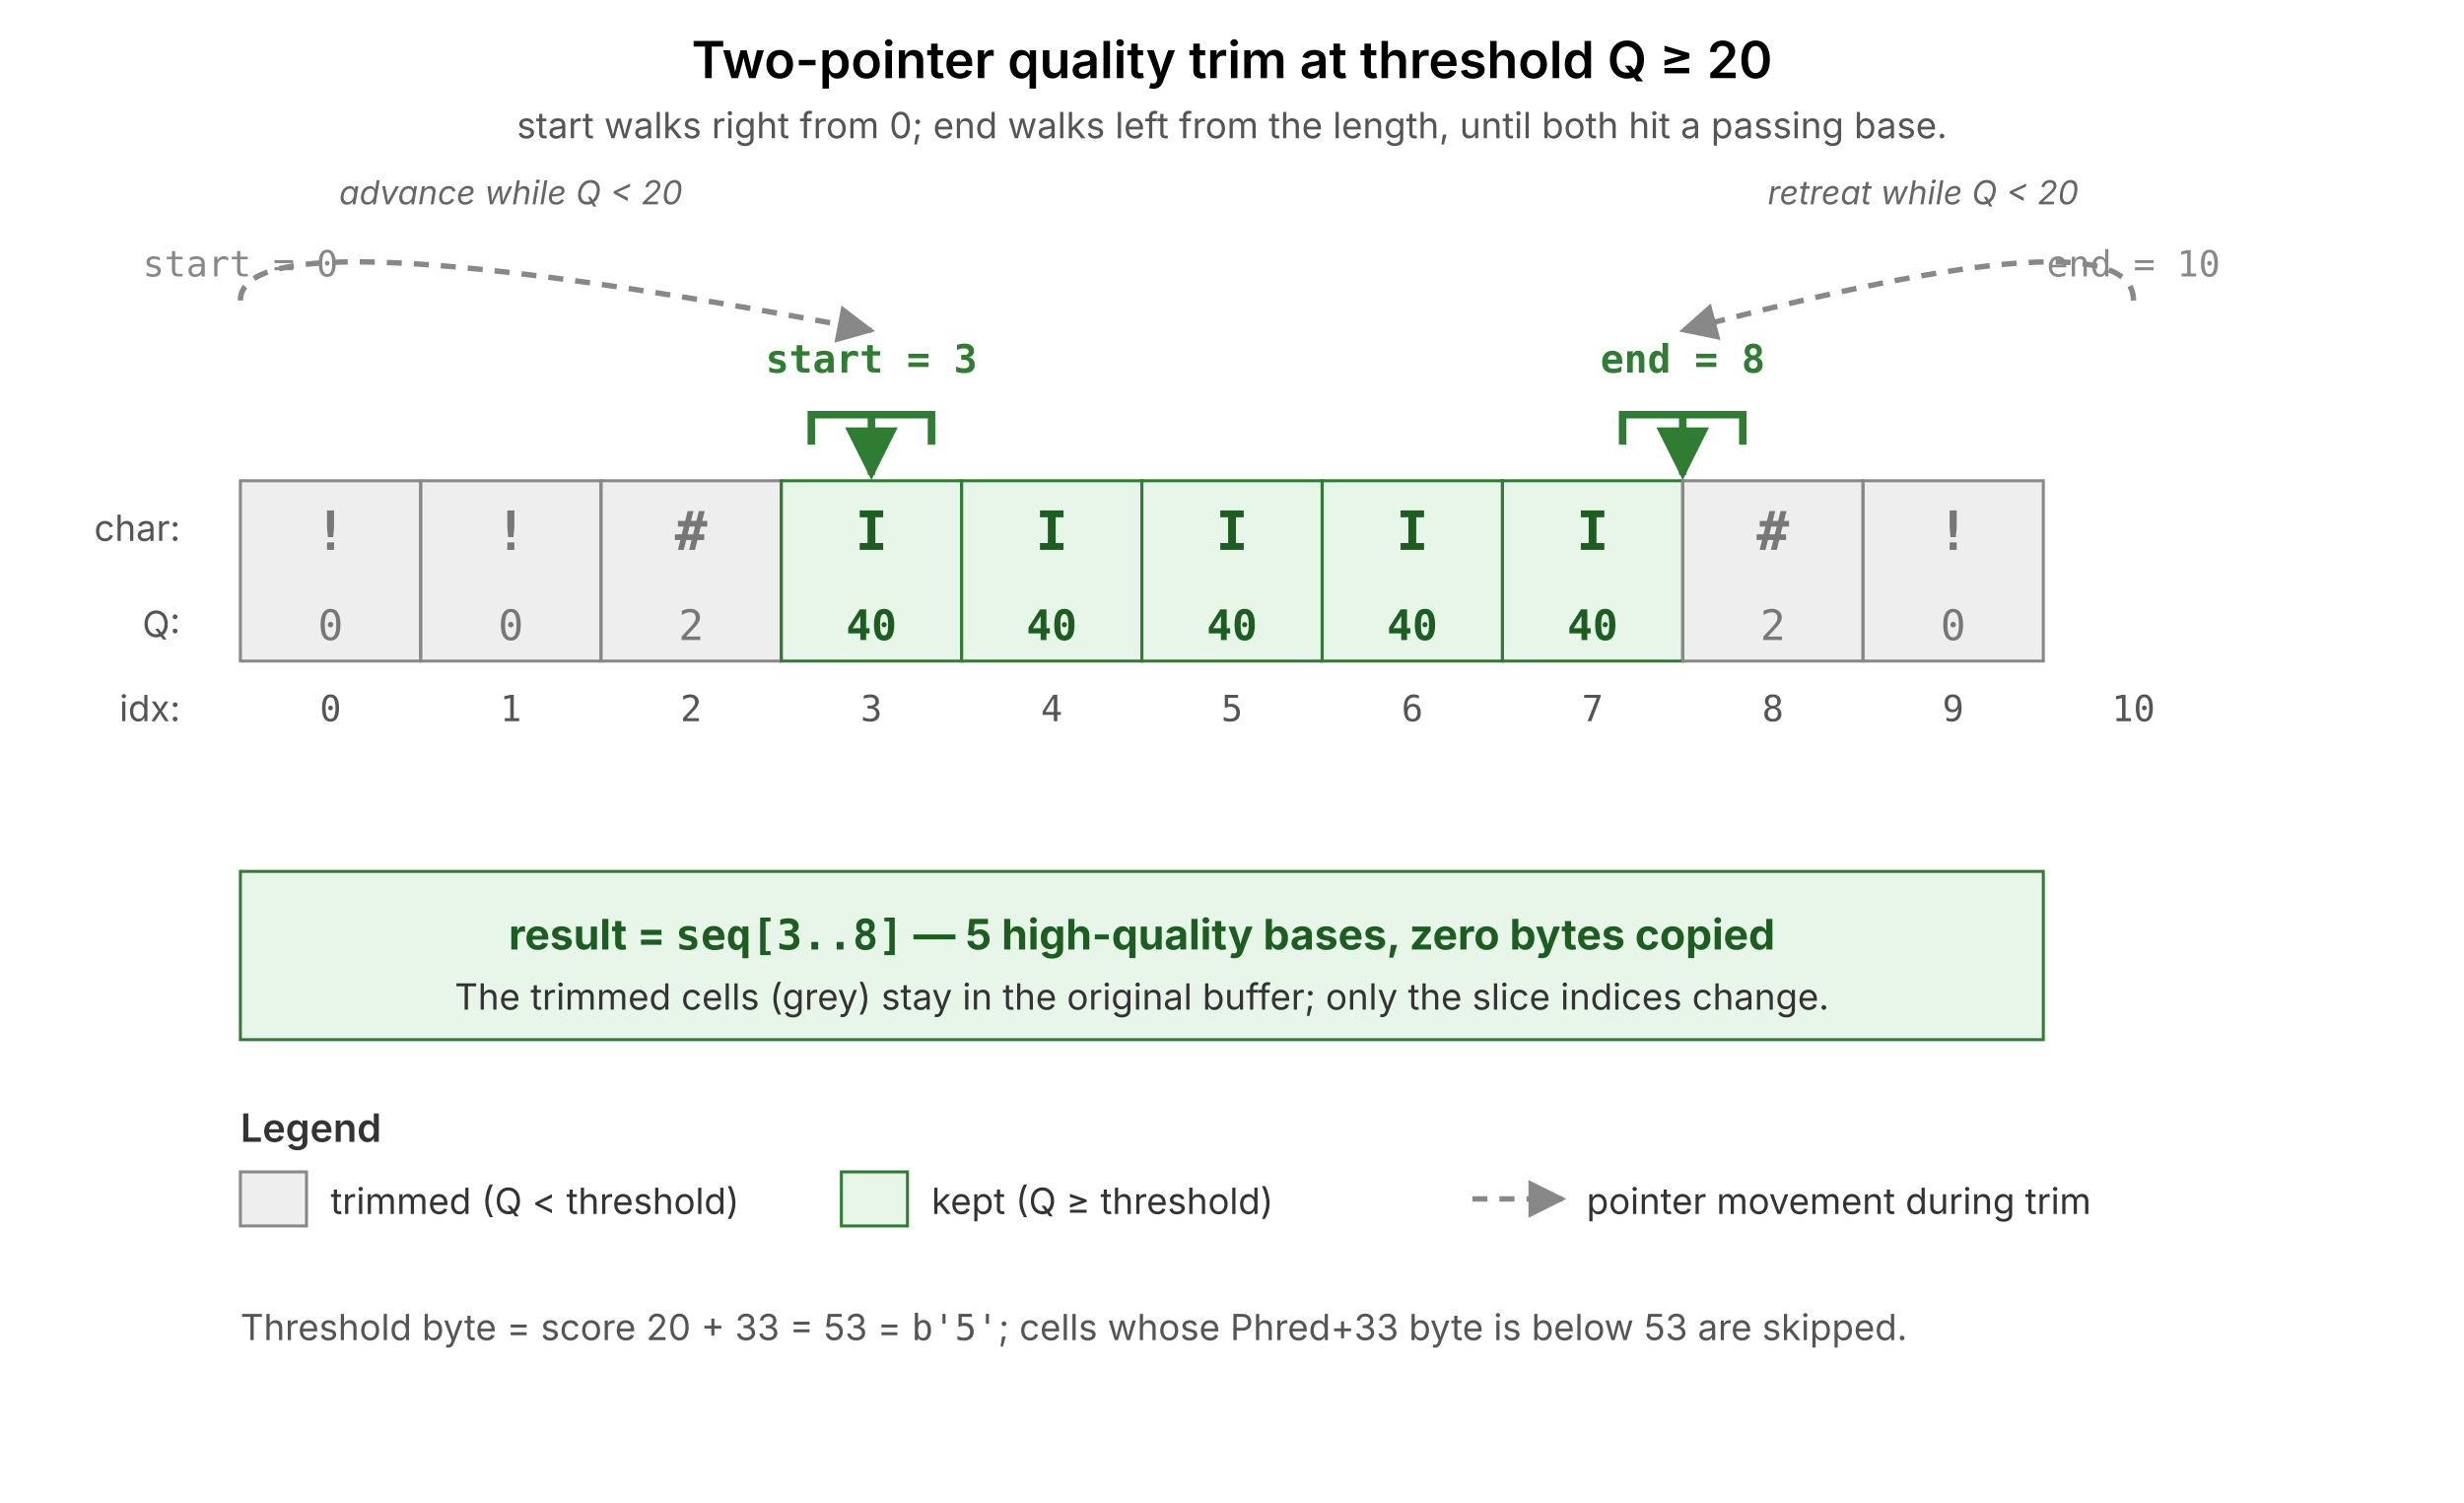
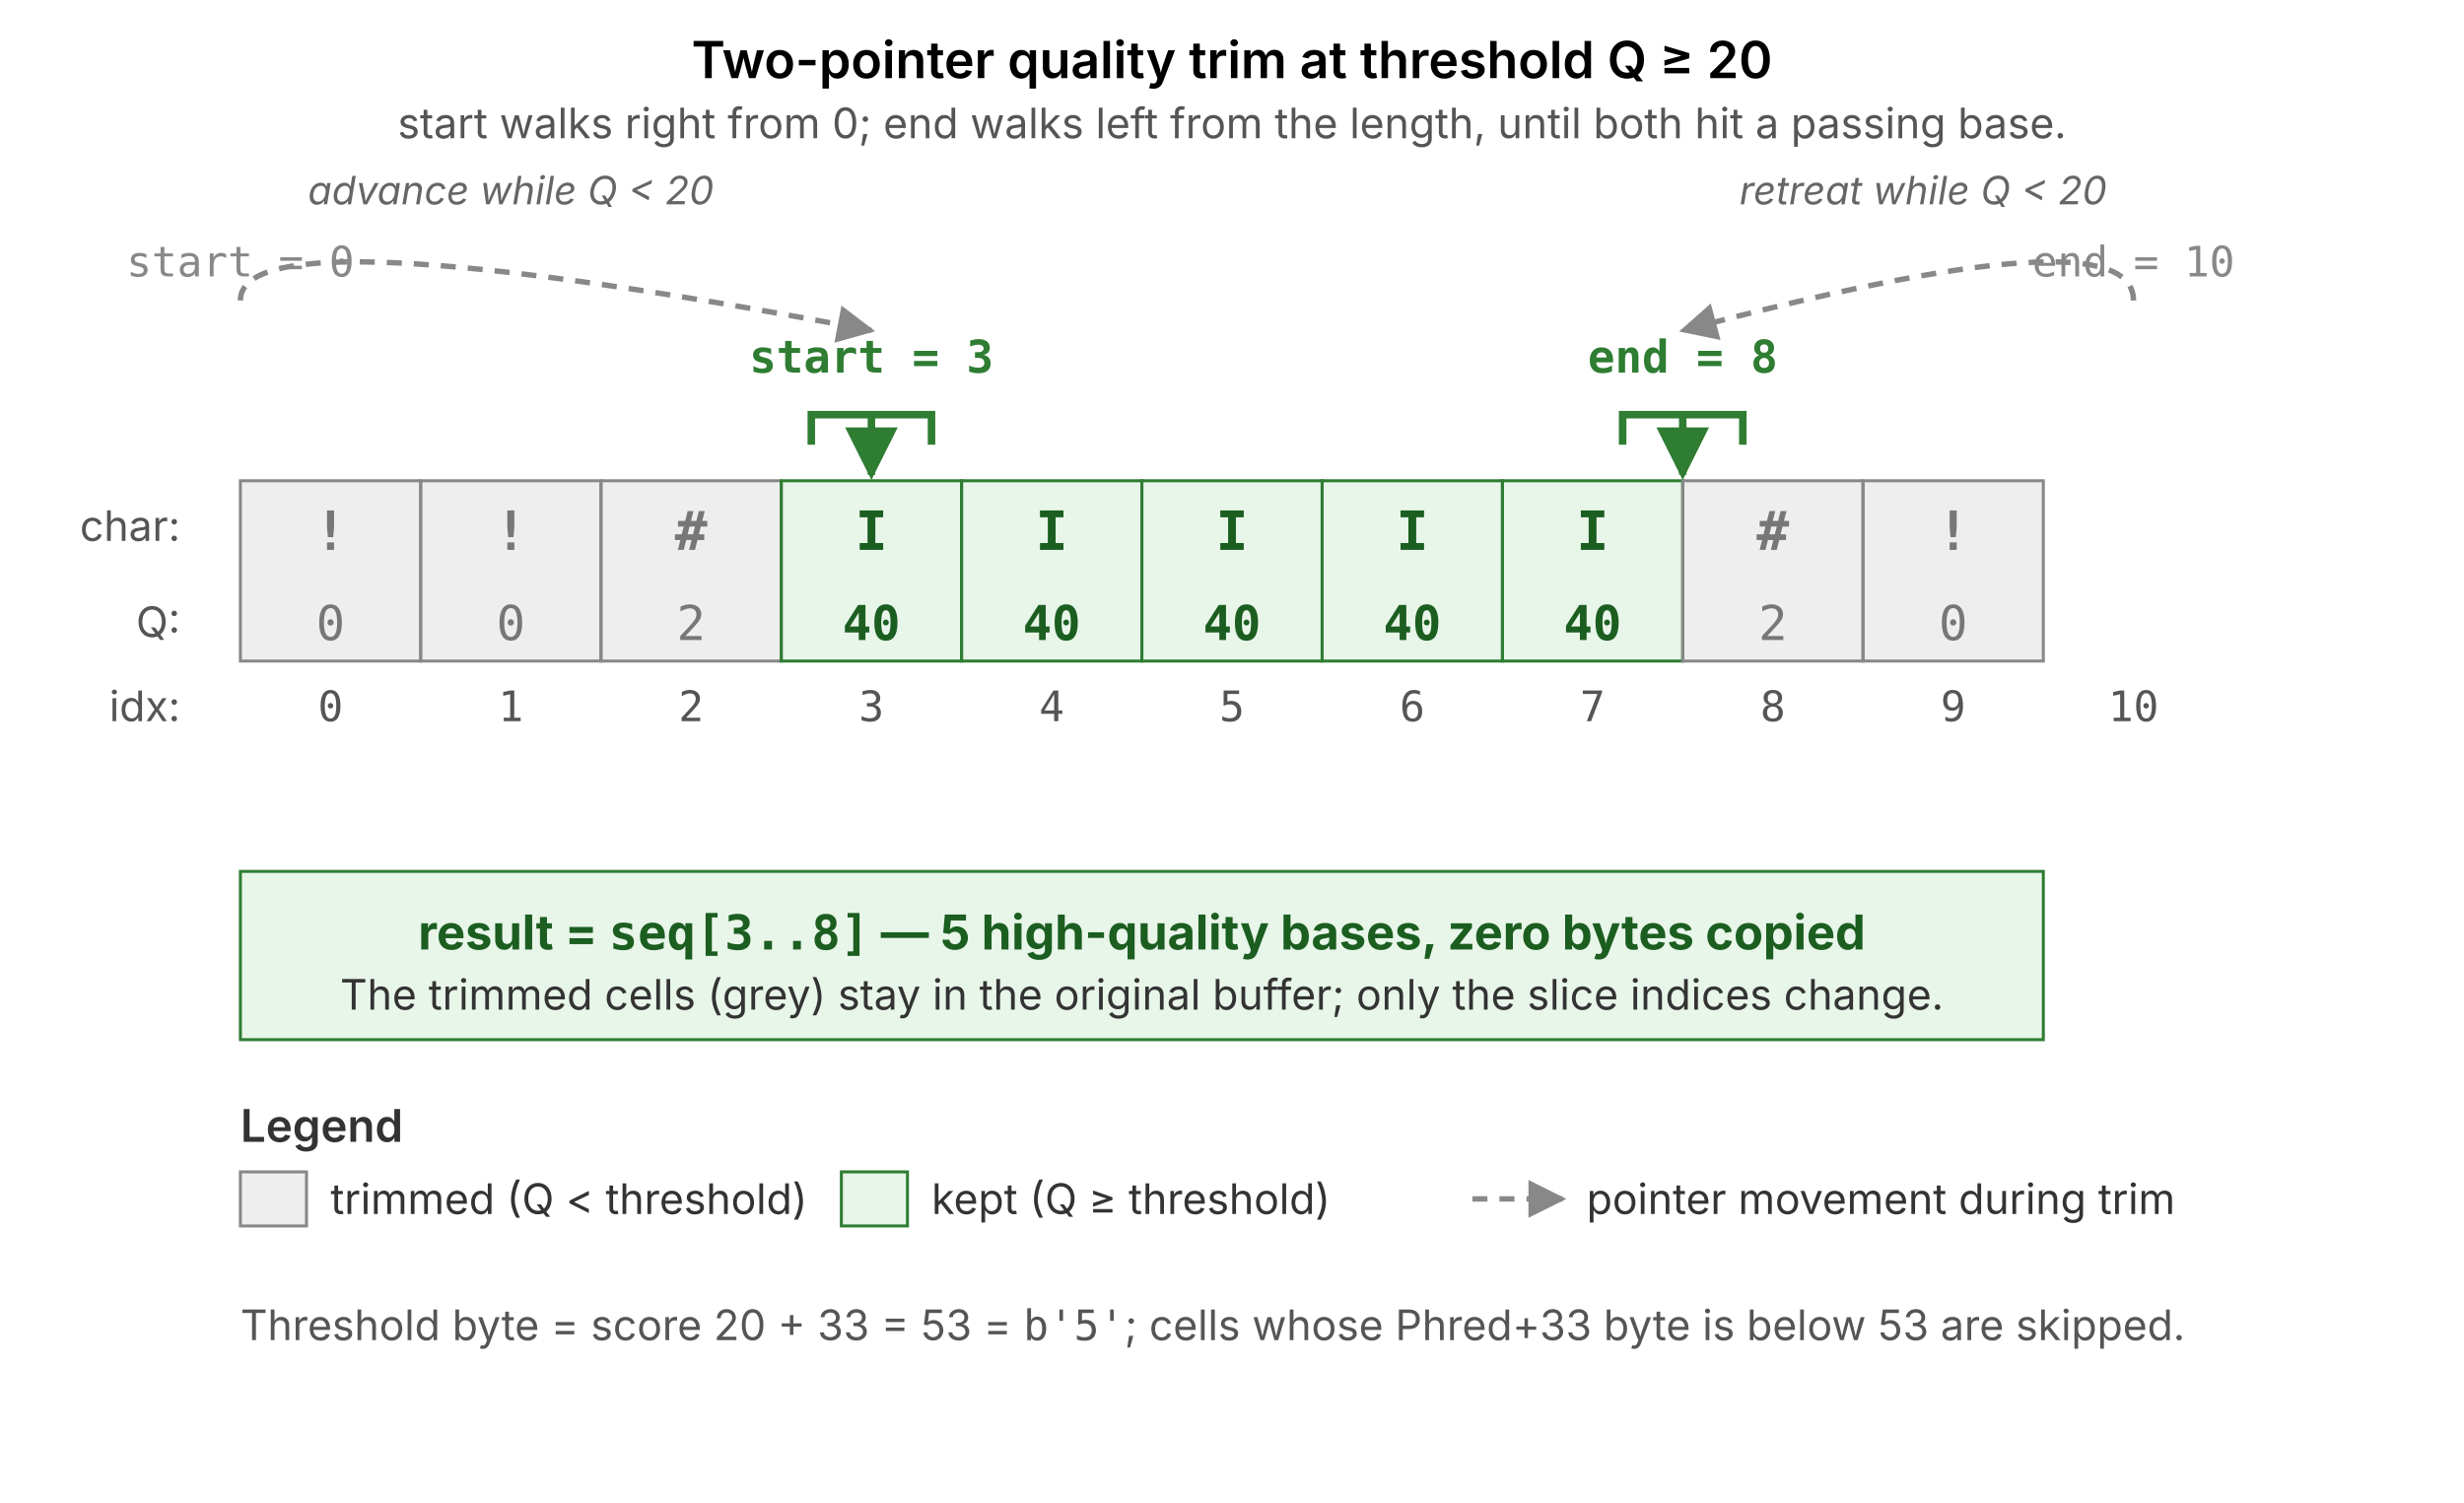
<svg xmlns="http://www.w3.org/2000/svg" viewBox="0 0 820 500" font-family="system-ui, -apple-system, sans-serif">
  <defs>
    <marker id="qt-arrow-green" viewBox="0 0 10 10" refX="9" refY="5" markerWidth="7" markerHeight="7" orient="auto-start-reverse">
      <path d="M 0 0 L 10 5 L 0 10 z" fill="#2e7d32" />
    </marker>
    <marker id="qt-arrow-grey" viewBox="0 0 10 10" refX="9" refY="5" markerWidth="7" markerHeight="7" orient="auto-start-reverse">
      <path d="M 0 0 L 10 5 L 0 10 z" fill="#888" />
    </marker>
  </defs>
  <text x="410" y="26" text-anchor="middle" font-size="17" font-weight="600">
    Two-pointer quality trim at threshold Q ≥ 20
  </text>
-   <text x="410" y="46" text-anchor="middle" font-size="12" fill="#555">
+   <text x="410" y="46" text-anchor="middle" font-size="14" fill="#555">
    start walks right from 0; end walks left from the length, until both hit a passing base.
  </text>
  <rect x="80" y="160" width="180" height="60" fill="#eeeeee" />
  <rect x="260" y="160" width="300" height="60" fill="#e8f5e9" />
  <rect x="560" y="160" width="120" height="60" fill="#eeeeee" />
  <rect x="80" y="160" width="60" height="60" fill="none" stroke="#888" />
  <rect x="140" y="160" width="60" height="60" fill="none" stroke="#888" />
  <rect x="200" y="160" width="60" height="60" fill="none" stroke="#888" />
  <rect x="260" y="160" width="60" height="60" fill="none" stroke="#2e7d32" />
  <rect x="320" y="160" width="60" height="60" fill="none" stroke="#2e7d32" />
  <rect x="380" y="160" width="60" height="60" fill="none" stroke="#2e7d32" />
  <rect x="440" y="160" width="60" height="60" fill="none" stroke="#2e7d32" />
  <rect x="500" y="160" width="60" height="60" fill="none" stroke="#2e7d32" />
  <rect x="560" y="160" width="60" height="60" fill="none" stroke="#888" />
  <rect x="620" y="160" width="60" height="60" fill="none" stroke="#888" />
-   <text x="60" y="180" text-anchor="end" font-size="12" fill="#555">char:</text>
+   <text x="60" y="180" text-anchor="end" font-size="14" fill="#555">char:</text>
  <text x="110" y="183" text-anchor="middle" font-size="18" font-weight="700" font-family="ui-monospace, monospace" fill="#777">!</text>
  <text x="170" y="183" text-anchor="middle" font-size="18" font-weight="700" font-family="ui-monospace, monospace" fill="#777">!</text>
  <text x="230" y="183" text-anchor="middle" font-size="18" font-weight="700" font-family="ui-monospace, monospace" fill="#777">#</text>
  <text x="290" y="183" text-anchor="middle" font-size="18" font-weight="700" font-family="ui-monospace, monospace" fill="#1b5e20">I</text>
  <text x="350" y="183" text-anchor="middle" font-size="18" font-weight="700" font-family="ui-monospace, monospace" fill="#1b5e20">I</text>
  <text x="410" y="183" text-anchor="middle" font-size="18" font-weight="700" font-family="ui-monospace, monospace" fill="#1b5e20">I</text>
  <text x="470" y="183" text-anchor="middle" font-size="18" font-weight="700" font-family="ui-monospace, monospace" fill="#1b5e20">I</text>
  <text x="530" y="183" text-anchor="middle" font-size="18" font-weight="700" font-family="ui-monospace, monospace" fill="#1b5e20">I</text>
  <text x="590" y="183" text-anchor="middle" font-size="18" font-weight="700" font-family="ui-monospace, monospace" fill="#777">#</text>
  <text x="650" y="183" text-anchor="middle" font-size="18" font-weight="700" font-family="ui-monospace, monospace" fill="#777">!</text>
-   <text x="60" y="212" text-anchor="end" font-size="12" fill="#555">Q:</text>
-   <text x="110" y="213" text-anchor="middle" font-size="14" font-family="ui-monospace, monospace" fill="#777">0</text>
-   <text x="170" y="213" text-anchor="middle" font-size="14" font-family="ui-monospace, monospace" fill="#777">0</text>
-   <text x="230" y="213" text-anchor="middle" font-size="14" font-family="ui-monospace, monospace" fill="#777">2</text>
-   <text x="290" y="213" text-anchor="middle" font-size="14" font-family="ui-monospace, monospace" fill="#1b5e20" font-weight="700">40</text>
-   <text x="350" y="213" text-anchor="middle" font-size="14" font-family="ui-monospace, monospace" fill="#1b5e20" font-weight="700">40</text>
-   <text x="410" y="213" text-anchor="middle" font-size="14" font-family="ui-monospace, monospace" fill="#1b5e20" font-weight="700">40</text>
-   <text x="470" y="213" text-anchor="middle" font-size="14" font-family="ui-monospace, monospace" fill="#1b5e20" font-weight="700">40</text>
-   <text x="530" y="213" text-anchor="middle" font-size="14" font-family="ui-monospace, monospace" fill="#1b5e20" font-weight="700">40</text>
-   <text x="590" y="213" text-anchor="middle" font-size="14" font-family="ui-monospace, monospace" fill="#777">2</text>
-   <text x="650" y="213" text-anchor="middle" font-size="14" font-family="ui-monospace, monospace" fill="#777">0</text>
-   <text x="60" y="240" text-anchor="end" font-size="12" fill="#555">idx:</text>
-   <text x="110" y="240" text-anchor="middle" font-size="12" fill="#555" font-family="ui-monospace, monospace">0</text>
-   <text x="170" y="240" text-anchor="middle" font-size="12" fill="#555" font-family="ui-monospace, monospace">1</text>
-   <text x="230" y="240" text-anchor="middle" font-size="12" fill="#555" font-family="ui-monospace, monospace">2</text>
-   <text x="290" y="240" text-anchor="middle" font-size="12" fill="#555" font-family="ui-monospace, monospace">3</text>
-   <text x="350" y="240" text-anchor="middle" font-size="12" fill="#555" font-family="ui-monospace, monospace">4</text>
-   <text x="410" y="240" text-anchor="middle" font-size="12" fill="#555" font-family="ui-monospace, monospace">5</text>
-   <text x="470" y="240" text-anchor="middle" font-size="12" fill="#555" font-family="ui-monospace, monospace">6</text>
-   <text x="530" y="240" text-anchor="middle" font-size="12" fill="#555" font-family="ui-monospace, monospace">7</text>
-   <text x="590" y="240" text-anchor="middle" font-size="12" fill="#555" font-family="ui-monospace, monospace">8</text>
-   <text x="650" y="240" text-anchor="middle" font-size="12" fill="#555" font-family="ui-monospace, monospace">9</text>
-   <text x="710" y="240" text-anchor="middle" font-size="12" fill="#555" font-family="ui-monospace, monospace">10</text>
+   <text x="60" y="212" text-anchor="end" font-size="14" fill="#555">Q:</text>
+   <text x="110" y="213" text-anchor="middle" font-size="16" font-family="ui-monospace, monospace" fill="#777">0</text>
+   <text x="170" y="213" text-anchor="middle" font-size="16" font-family="ui-monospace, monospace" fill="#777">0</text>
+   <text x="230" y="213" text-anchor="middle" font-size="16" font-family="ui-monospace, monospace" fill="#777">2</text>
+   <text x="290" y="213" text-anchor="middle" font-size="16" font-family="ui-monospace, monospace" fill="#1b5e20" font-weight="700">40</text>
+   <text x="350" y="213" text-anchor="middle" font-size="16" font-family="ui-monospace, monospace" fill="#1b5e20" font-weight="700">40</text>
+   <text x="410" y="213" text-anchor="middle" font-size="16" font-family="ui-monospace, monospace" fill="#1b5e20" font-weight="700">40</text>
+   <text x="470" y="213" text-anchor="middle" font-size="16" font-family="ui-monospace, monospace" fill="#1b5e20" font-weight="700">40</text>
+   <text x="530" y="213" text-anchor="middle" font-size="16" font-family="ui-monospace, monospace" fill="#1b5e20" font-weight="700">40</text>
+   <text x="590" y="213" text-anchor="middle" font-size="16" font-family="ui-monospace, monospace" fill="#777">2</text>
+   <text x="650" y="213" text-anchor="middle" font-size="16" font-family="ui-monospace, monospace" fill="#777">0</text>
+   <text x="60" y="240" text-anchor="end" font-size="14" fill="#555">idx:</text>
+   <text x="110" y="240" text-anchor="middle" font-size="14" fill="#555" font-family="ui-monospace, monospace">0</text>
+   <text x="170" y="240" text-anchor="middle" font-size="14" fill="#555" font-family="ui-monospace, monospace">1</text>
+   <text x="230" y="240" text-anchor="middle" font-size="14" fill="#555" font-family="ui-monospace, monospace">2</text>
+   <text x="290" y="240" text-anchor="middle" font-size="14" fill="#555" font-family="ui-monospace, monospace">3</text>
+   <text x="350" y="240" text-anchor="middle" font-size="14" fill="#555" font-family="ui-monospace, monospace">4</text>
+   <text x="410" y="240" text-anchor="middle" font-size="14" fill="#555" font-family="ui-monospace, monospace">5</text>
+   <text x="470" y="240" text-anchor="middle" font-size="14" fill="#555" font-family="ui-monospace, monospace">6</text>
+   <text x="530" y="240" text-anchor="middle" font-size="14" fill="#555" font-family="ui-monospace, monospace">7</text>
+   <text x="590" y="240" text-anchor="middle" font-size="14" fill="#555" font-family="ui-monospace, monospace">8</text>
+   <text x="650" y="240" text-anchor="middle" font-size="14" fill="#555" font-family="ui-monospace, monospace">9</text>
+   <text x="710" y="240" text-anchor="middle" font-size="14" fill="#555" font-family="ui-monospace, monospace">10</text>
  <path d="M 270 148 L 270 138 L 310 138 L 310 148" stroke="#2e7d32" stroke-width="2.5" fill="none" />
  <line x1="290" y1="138" x2="290" y2="158" stroke="#2e7d32" stroke-width="2.5" marker-end="url(#qt-arrow-green)" />
-   <text x="290" y="124" text-anchor="middle" font-size="13" fill="#2e7d32" font-weight="700" font-family="ui-monospace, monospace">start = 3</text>
+   <text x="290" y="124" text-anchor="middle" font-size="15" fill="#2e7d32" font-weight="700" font-family="ui-monospace, monospace">start = 3</text>
  <path d="M 540 148 L 540 138 L 580 138 L 580 148" stroke="#2e7d32" stroke-width="2.5" fill="none" />
  <line x1="560" y1="138" x2="560" y2="158" stroke="#2e7d32" stroke-width="2.5" marker-end="url(#qt-arrow-green)" />
-   <text x="560" y="124" text-anchor="middle" font-size="13" fill="#2e7d32" font-weight="700" font-family="ui-monospace, monospace">end = 8</text>
-   <text x="80" y="92" text-anchor="middle" font-size="12" fill="#888" font-family="ui-monospace, monospace">start = 0</text>
+   <text x="560" y="124" text-anchor="middle" font-size="15" fill="#2e7d32" font-weight="700" font-family="ui-monospace, monospace">end = 8</text>
+   <text x="80" y="92" text-anchor="middle" font-size="14" fill="#888" font-family="ui-monospace, monospace">start = 0</text>
  <path d="M 80 100 Q 80 70 290 110" stroke="#888" stroke-width="1.8" fill="none" stroke-dasharray="5,4" marker-end="url(#qt-arrow-grey)" />
-   <text x="170" y="68" text-anchor="middle" font-size="11" fill="#666" font-style="italic">advance while Q &lt; 20</text>
-   <text x="710" y="92" text-anchor="middle" font-size="12" fill="#888" font-family="ui-monospace, monospace">end = 10</text>
+   <text x="170" y="68" text-anchor="middle" font-size="13" fill="#666" font-style="italic">advance while Q &lt; 20</text>
+   <text x="710" y="92" text-anchor="middle" font-size="14" fill="#888" font-family="ui-monospace, monospace">end = 10</text>
  <path d="M 710 100 Q 710 70 560 110" stroke="#888" stroke-width="1.8" fill="none" stroke-dasharray="5,4" marker-end="url(#qt-arrow-grey)" />
-   <text x="640" y="68" text-anchor="middle" font-size="11" fill="#666" font-style="italic">retreat while Q &lt; 20</text>
+   <text x="640" y="68" text-anchor="middle" font-size="13" fill="#666" font-style="italic">retreat while Q &lt; 20</text>
  <rect x="80" y="290" width="600" height="56" fill="#e8f5e9" stroke="#2e7d32" />
-   <text x="380" y="316" text-anchor="middle" font-size="14" fill="#1b5e20" font-weight="700">
+   <text x="380" y="316" text-anchor="middle" font-size="16" fill="#1b5e20" font-weight="700">
    result = <tspan font-family="ui-monospace, monospace">seq[3..8]</tspan>
    — 5 high-quality bases, zero bytes copied
  </text>
-   <text x="380" y="336" text-anchor="middle" font-size="12" fill="#333">
+   <text x="380" y="336" text-anchor="middle" font-size="14" fill="#333">
    The trimmed cells (grey) stay in the original buffer; only the slice indices change.
  </text>
-   <text x="80" y="380" font-size="13" font-weight="600" fill="#333">Legend</text>
+   <text x="80" y="380" font-size="15" font-weight="600" fill="#333">Legend</text>
  <rect x="80" y="390" width="22" height="18" fill="#eeeeee" stroke="#888" />
-   <text x="110" y="404" font-size="12" fill="#333">trimmed (Q &lt; threshold)</text>
+   <text x="110" y="404" font-size="14" fill="#333">trimmed (Q &lt; threshold)</text>
  <rect x="280" y="390" width="22" height="18" fill="#e8f5e9" stroke="#2e7d32" />
-   <text x="310" y="404" font-size="12" fill="#333">kept (Q ≥ threshold)</text>
+   <text x="310" y="404" font-size="14" fill="#333">kept (Q ≥ threshold)</text>
  <line x1="490" y1="399" x2="520" y2="399" stroke="#888" stroke-width="1.8" stroke-dasharray="5,4" marker-end="url(#qt-arrow-grey)" />
-   <text x="528" y="404" font-size="12" fill="#333">pointer movement during trim</text>
-   <text x="80" y="446" font-size="12" fill="#555">
+   <text x="528" y="404" font-size="14" fill="#333">pointer movement during trim</text>
+   <text x="80" y="446" font-size="14" fill="#555">
    Threshold byte = score 20 + 33 = 53 = <tspan font-family="ui-monospace, monospace">b'5'</tspan>;
    cells whose Phred+33 byte is below 53 are skipped.
  </text>
</svg>
